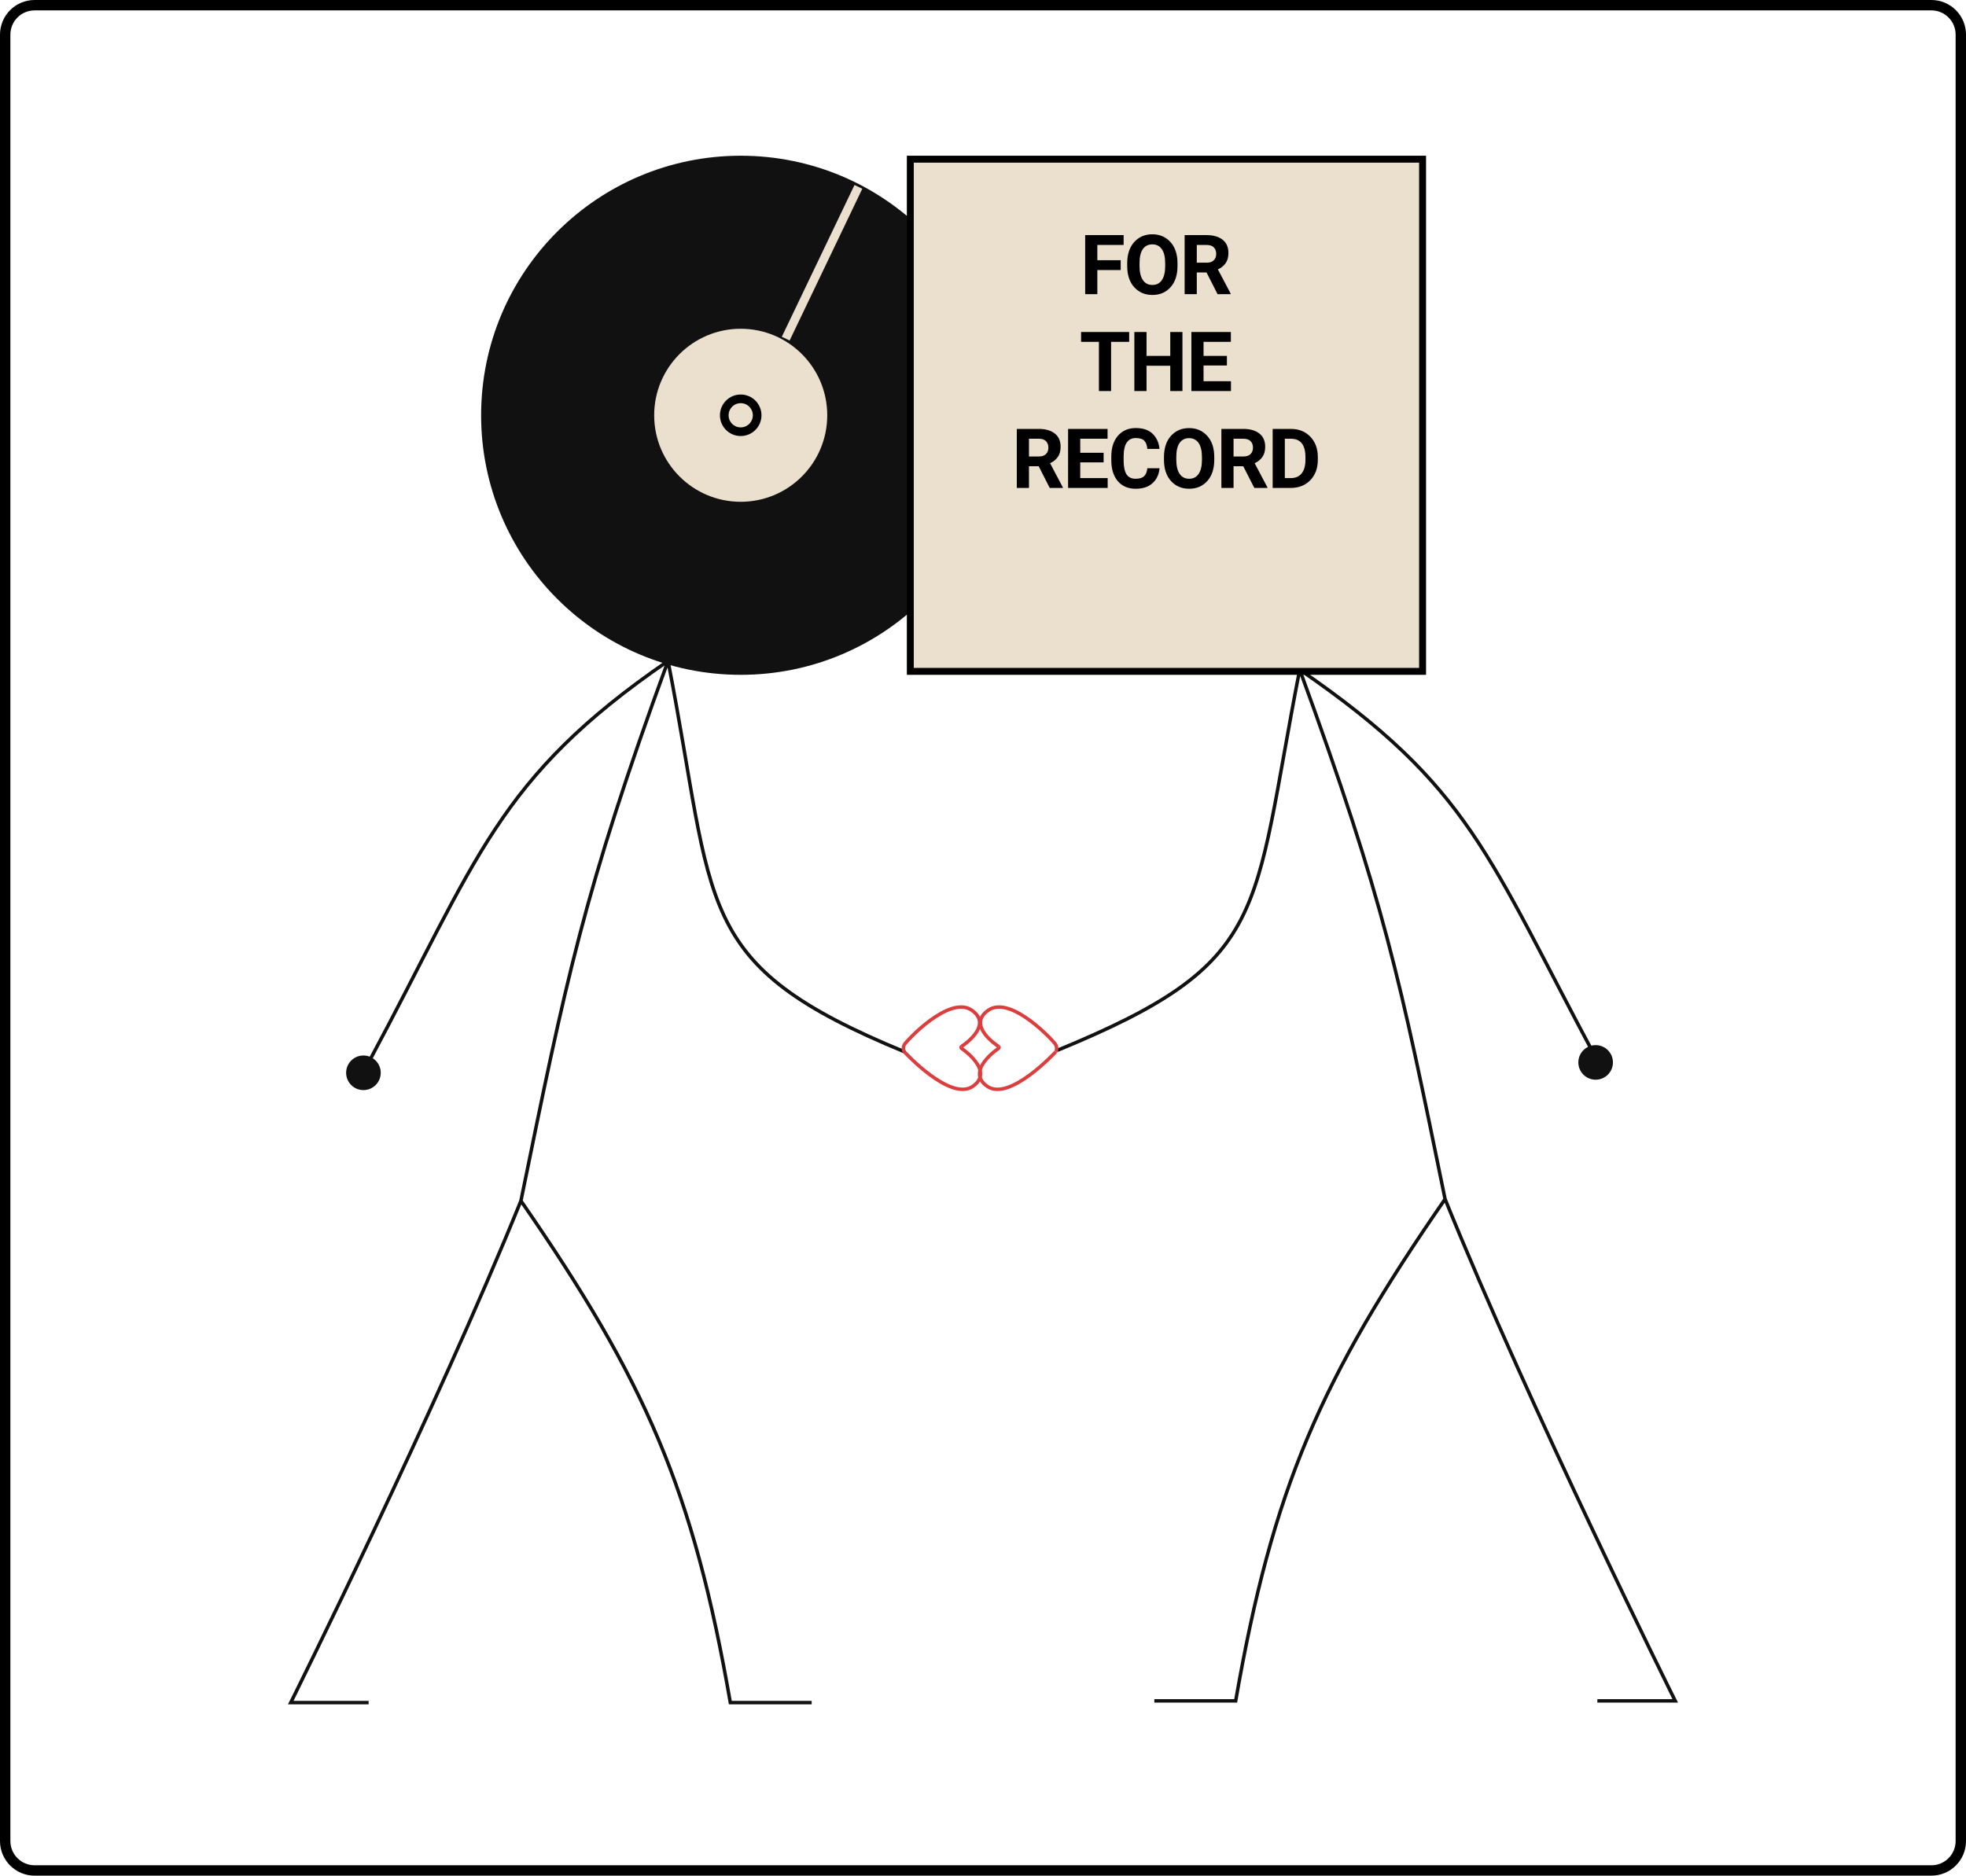
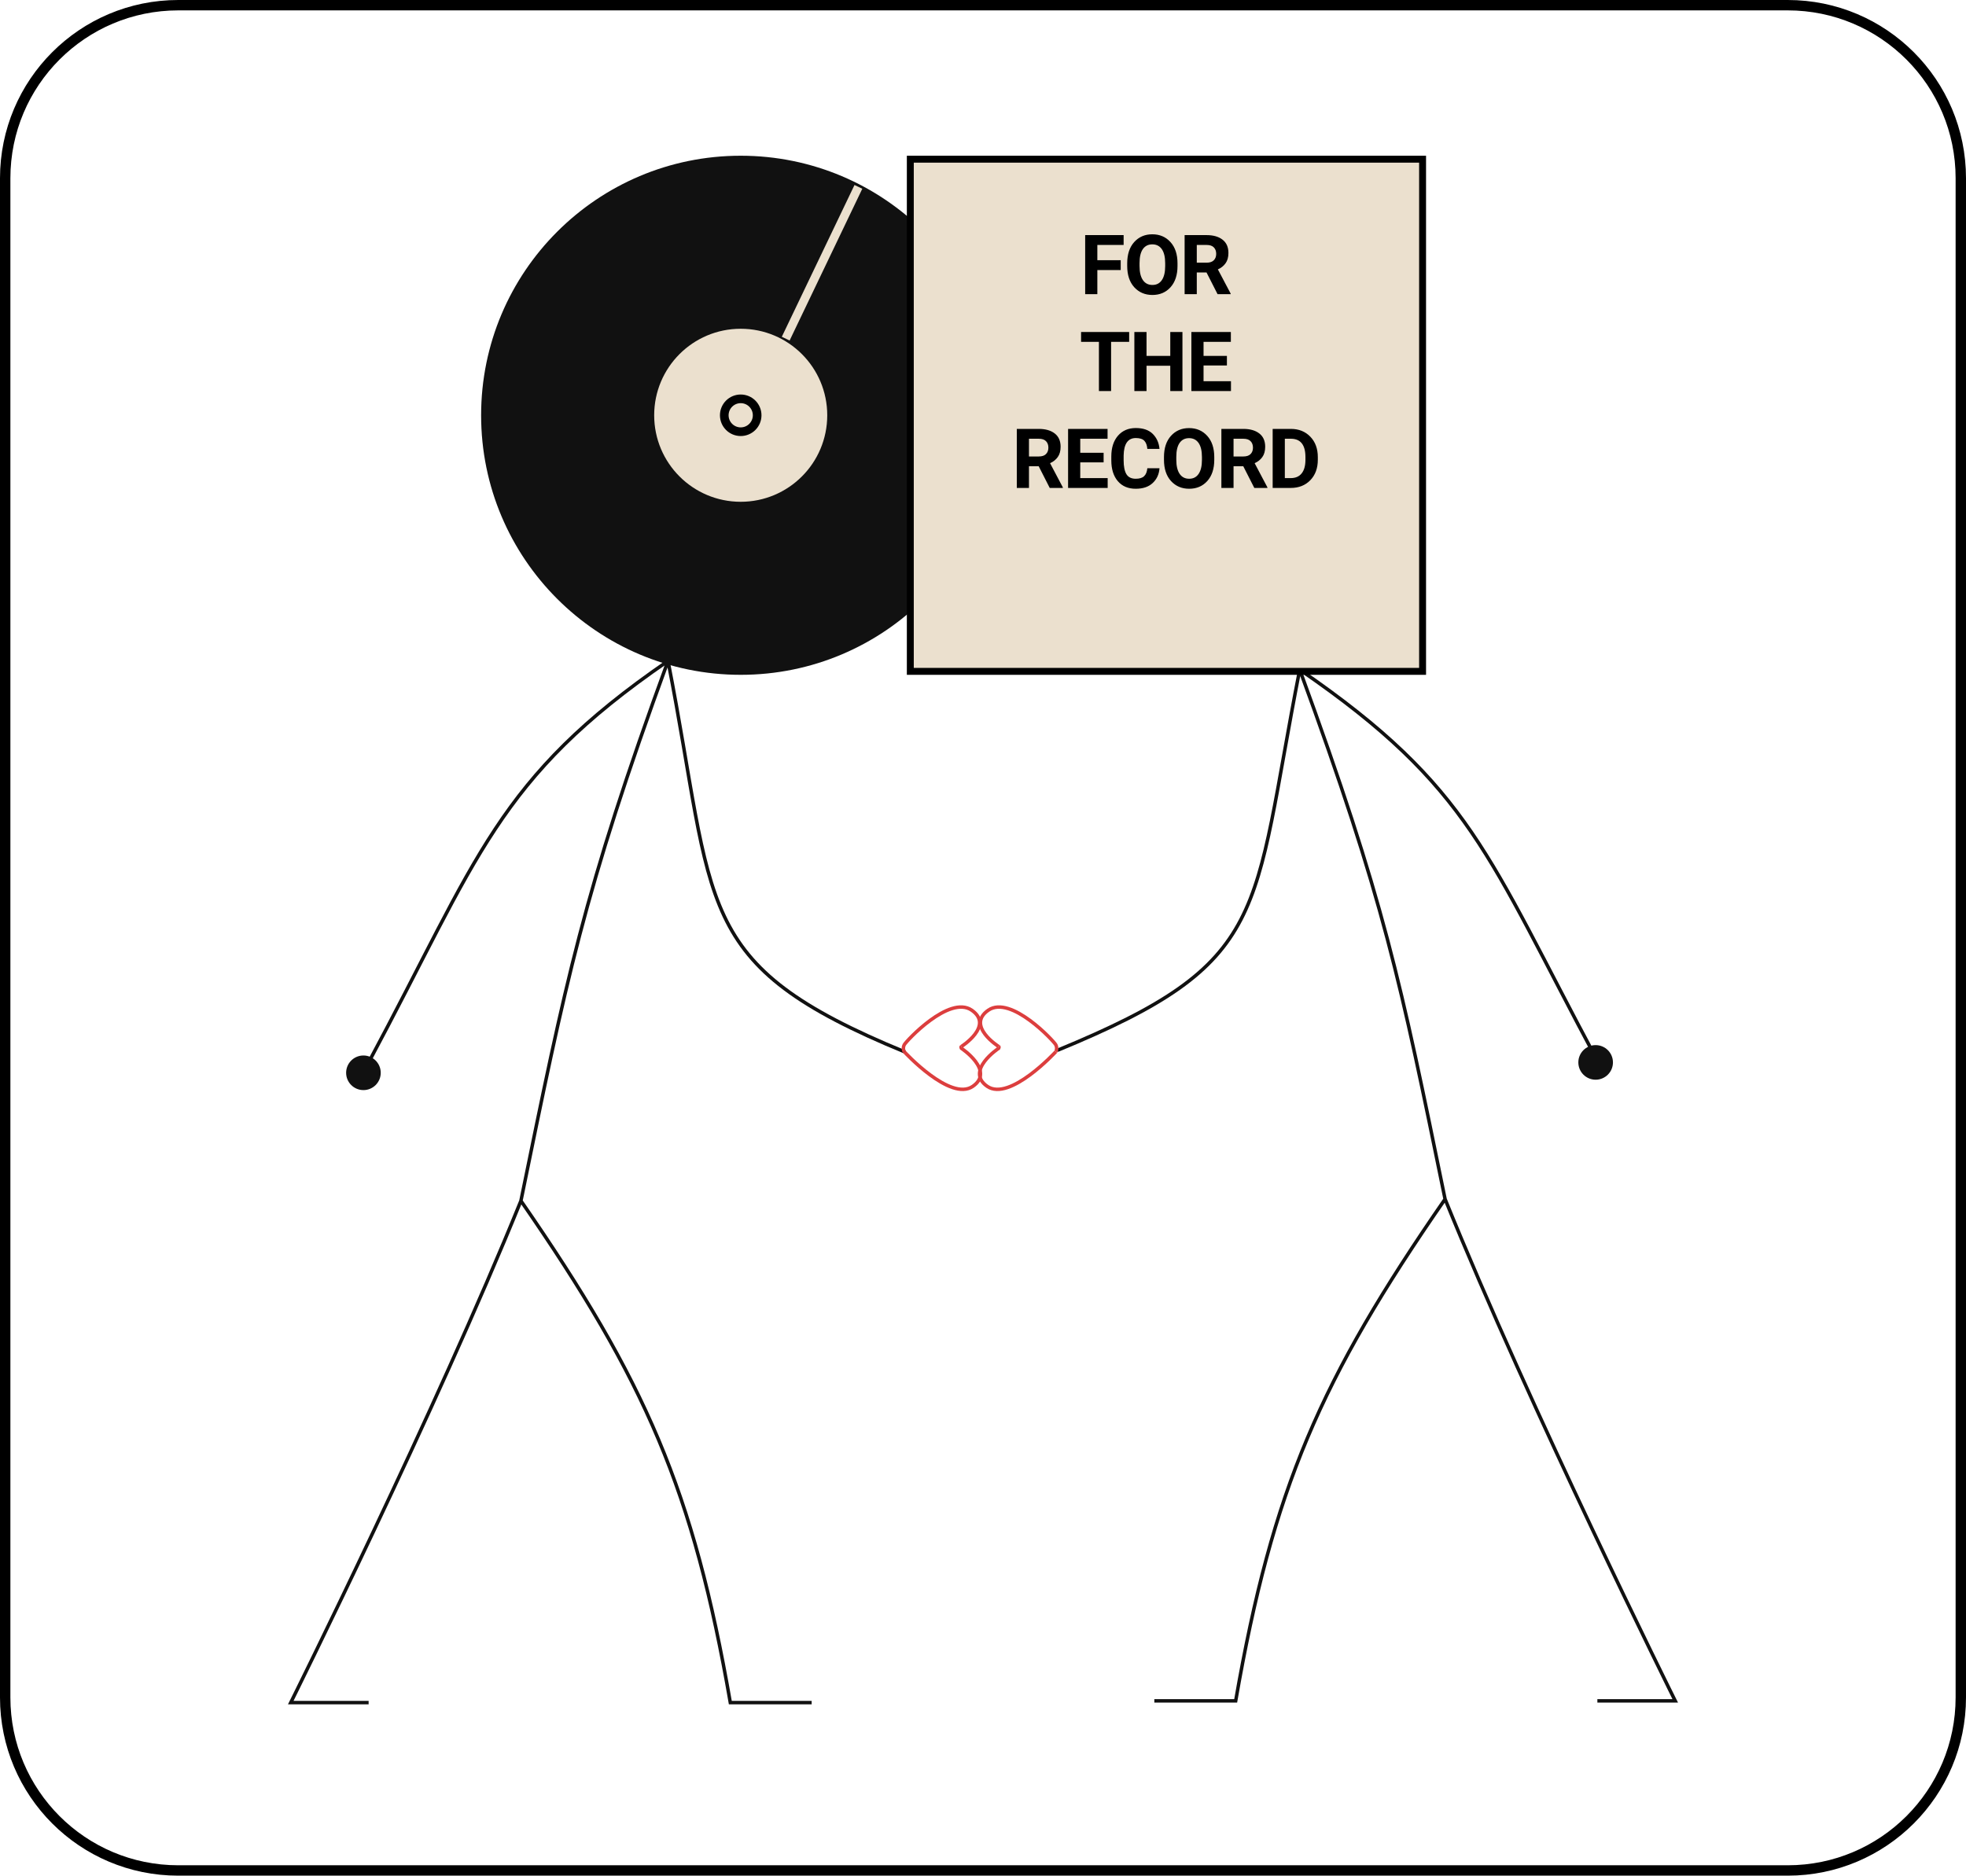
<svg xmlns="http://www.w3.org/2000/svg" width="568" height="542" viewBox="0 0 568 542" fill="none">
-   <rect x="1.5" y="1.5" width="565" height="539" rx="8.5" stroke="black" stroke-width="3" />
+   <rect x="1.5" y="1.5" width="565" height="539" rx="50" stroke="black" stroke-width="3" />
  <circle cx="214" cy="120" r="75" fill="#111111" />
  <circle cx="214" cy="120" r="25" fill="#EBE0CE" />
  <path d="M214 115.25C216.623 115.25 218.75 117.377 218.75 120C218.75 122.623 216.623 124.75 214 124.75C211.377 124.75 209.25 122.623 209.25 120C209.25 117.377 211.377 115.25 214 115.25Z" fill="#EBE0CE" stroke="black" stroke-width="2.5" />
  <path d="M227 97.86L248 54" stroke="#EBE0CE" stroke-width="2.5" />
  <path d="M375.5 193.5C400 260.5 404.5 283 417.5 346.5M375.5 193.5C425 227.5 429.766 247.304 461.5 306.5M375.5 193.5C361.5 265 367.5 278 305.5 303.5M417.5 346.5C442 407 484 491.5 484 491.5H461.5M417.5 346.5C381.445 398.576 367.688 430.14 357 491.5H333.5" stroke="#111111" />
  <path d="M193 191C168.5 258 163.5 283.5 150.5 347M193 191C143.5 225 138.234 247.804 106.5 307M193 191C207 262.5 199.5 278.5 261.5 304M150.5 347C126 407.5 84 492 84 492H106.5M150.5 347C186.555 399.076 200.312 430.64 211 492H234.5" stroke="#111111" />
  <path d="M277.745 302.414C277.745 302.414 287.245 296.416 280.745 291.916C274.245 287.416 261.745 300.911 261.245 301.913C260.745 302.914 261.152 303.81 261.245 303.913" stroke="#DC3E3E" />
  <path d="M288.532 302.414C288.532 302.414 279.032 296.416 285.532 291.916C292.032 287.416 304.532 300.911 305.032 301.913C305.532 302.914 305.126 303.81 305.032 303.913" stroke="#DC3E3E" />
  <path d="M261.247 303.914C261.247 303.914 274.551 318.415 281.051 313.915C287.551 309.415 277.747 302.914 277.747 302.914C277.747 302.914 277.544 302.545 277.747 302.414" stroke="#DC3E3E" />
  <path d="M305.03 303.914C305.03 303.914 291.726 318.415 285.226 313.915C278.726 309.415 288.53 302.914 288.53 302.914C288.53 302.914 288.734 302.545 288.53 302.414" stroke="#DC3E3E" />
  <rect x="263" y="46" width="148" height="148" fill="#EBE0CE" stroke="black" stroke-width="2" />
  <text x="337" y="85" font-family="-apple-system, BlinkMacSystemFont, 'Segoe UI', 'Roboto', 'Helvetica Neue', sans-serif" font-size="24" font-weight="700" letter-spacing="-0.5" text-anchor="middle" fill="black">
    <tspan x="337" dy="0">FOR</tspan>
    <tspan x="337" dy="28">THE</tspan>
    <tspan x="337" dy="28">RECORD</tspan>
  </text>
  <circle cx="461" cy="307" r="5" fill="#111111" />
  <circle cx="105" cy="310" r="5" fill="#111111" />
</svg>
